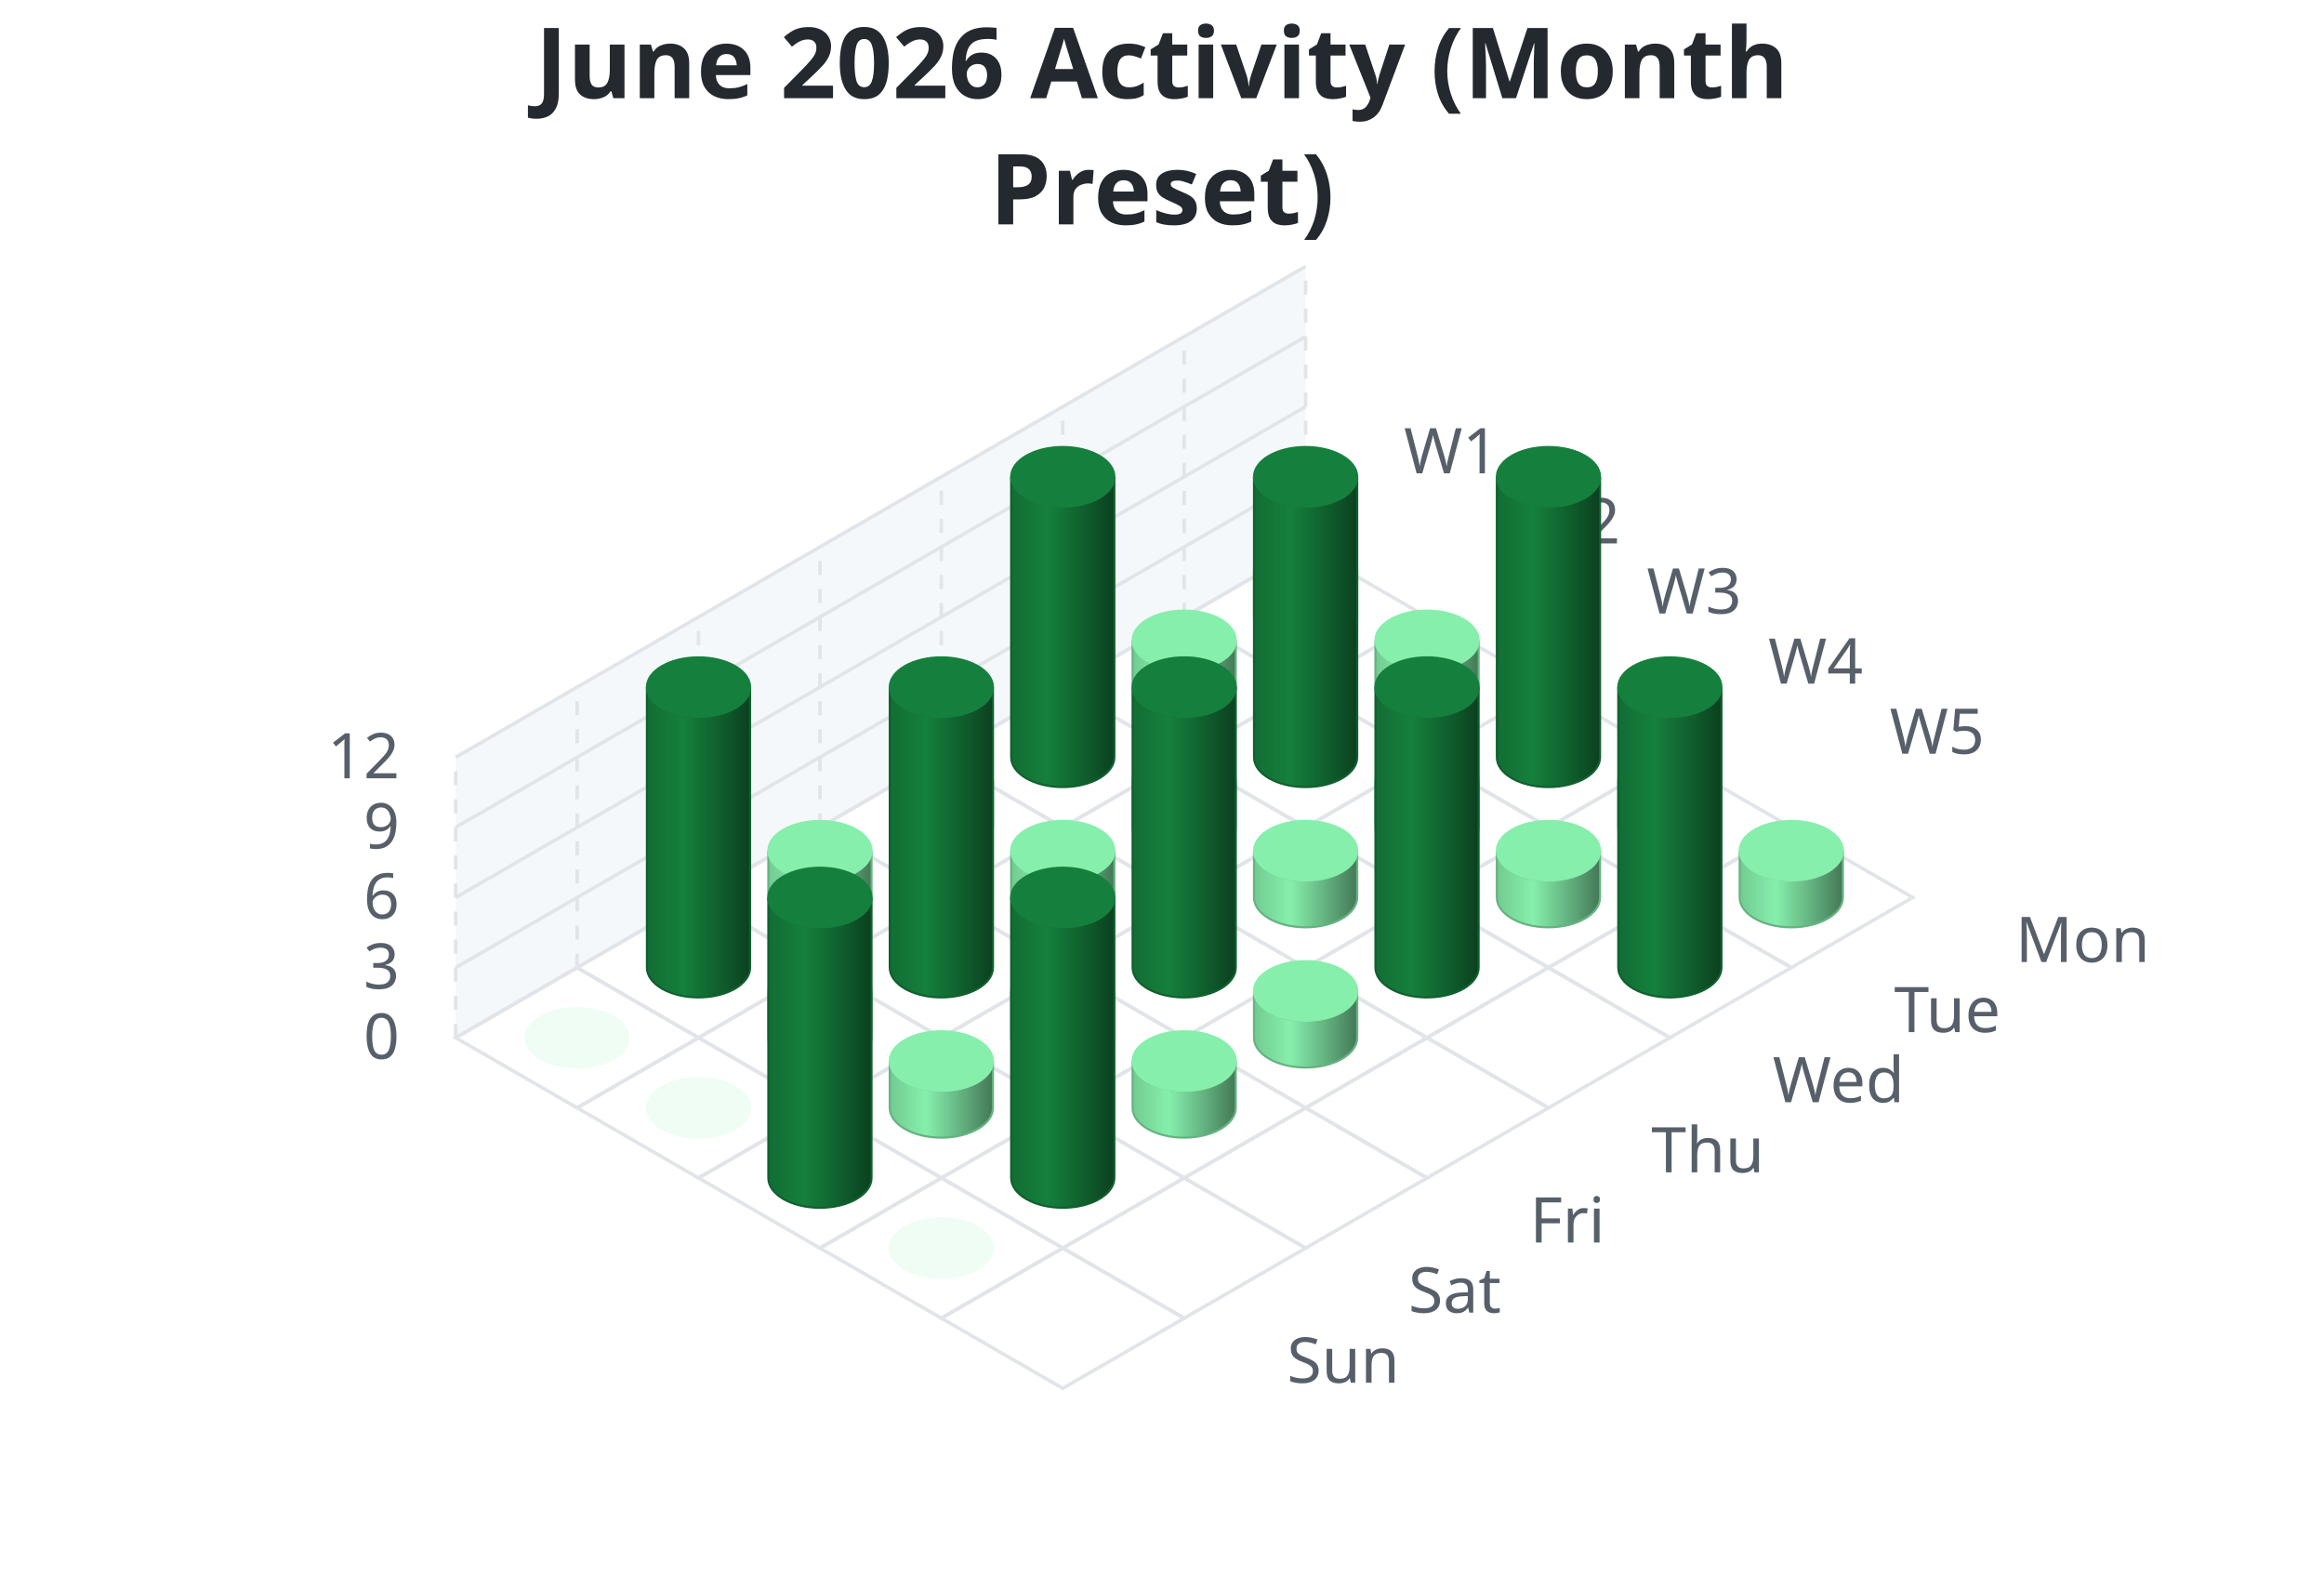
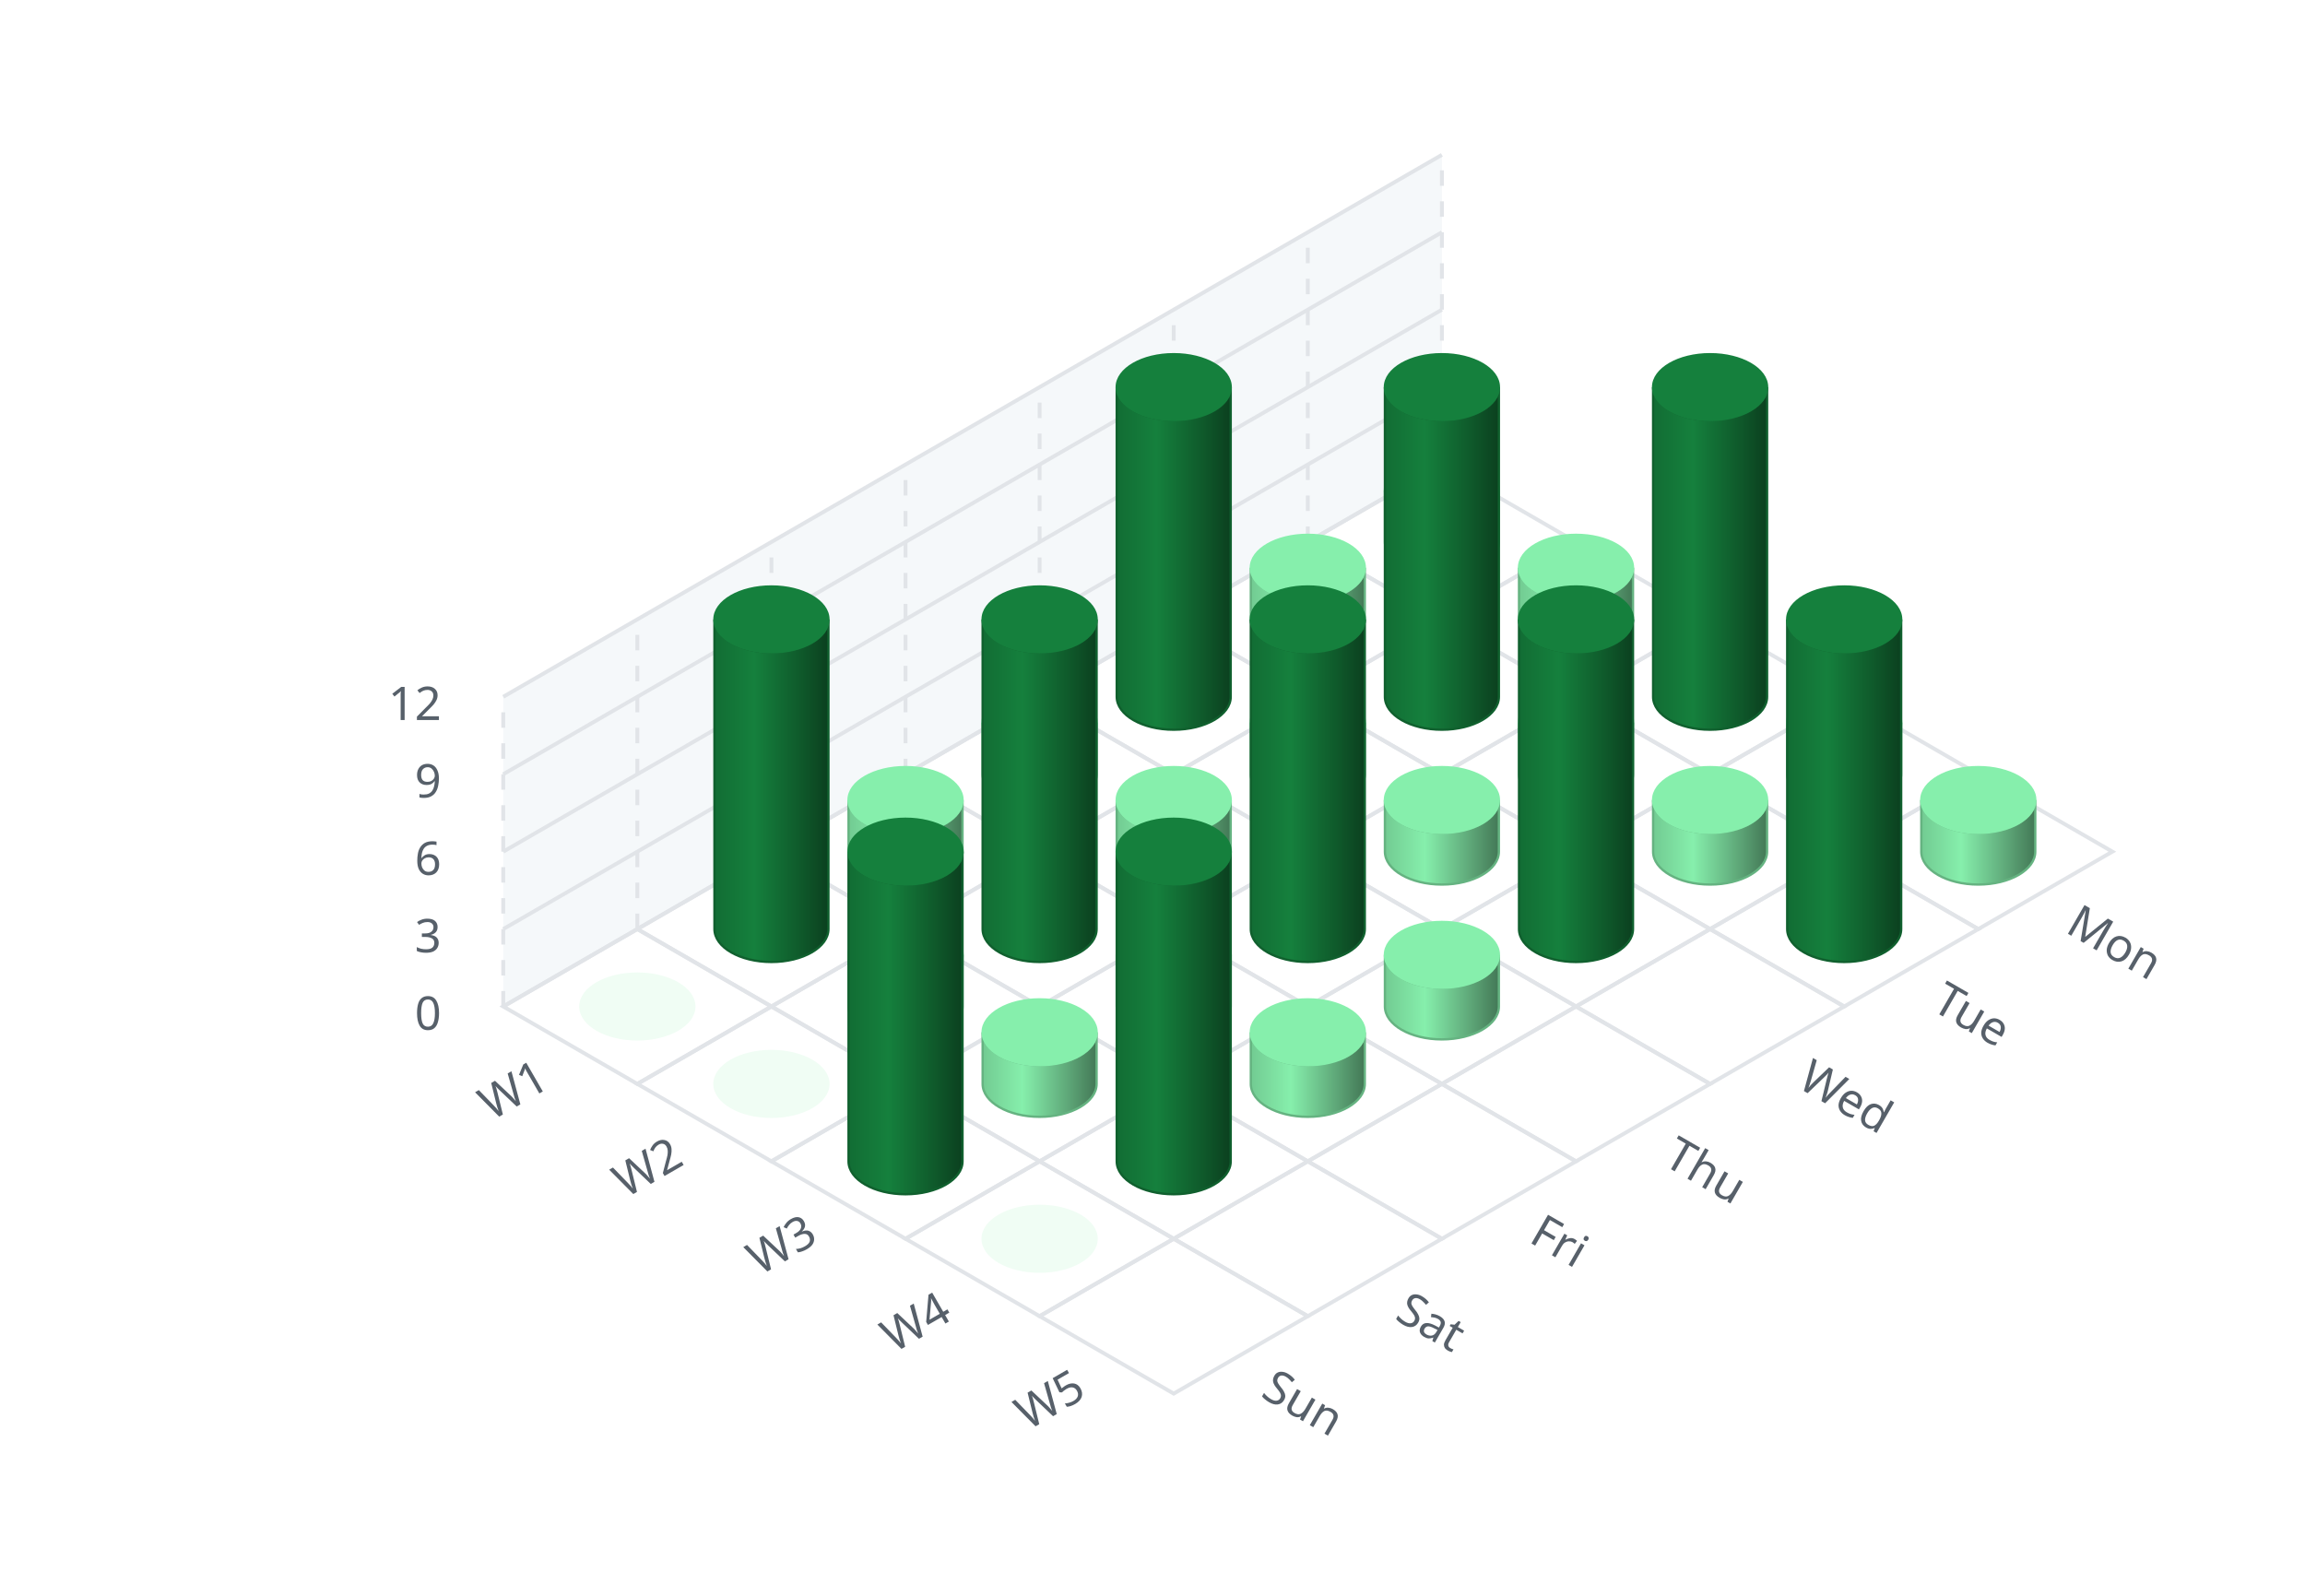
- <svg xmlns="http://www.w3.org/2000/svg" viewBox="-186.24 -78.00 331.51 226.50" width="100%" height="100%">
+ <svg xmlns="http://www.w3.org/2000/svg" viewBox="-186.24 -60.00 297.72 206.05" width="100%" height="100%">
  <style>
        @keyframes iso-grow {
          from {
            transform: scaleY(0);
          }
          to {
            transform: scaleY(1);
          }
        }
        .iso-bar {
          transform-box: fill-box;
          animation: iso-grow 0.6s cubic-bezier(0.16, 1, 0.3, 1) both;
          transition: transform 0.2s cubic-bezier(0.25, 0.46, 0.45, 0.94), filter 0.2s ease;
          cursor: pointer;
        }
        .iso-bar:hover {
          filter: brightness(1.1) drop-shadow(0 4px 6px rgba(0, 0, 0, 0.2));
          transform: translateY(-3px) scaleY(1);
        }
        .iso-face-top, .iso-face-left, .iso-face-right, .iso-bridge-top, .iso-bridge-front {
          transition: fill 0.2s ease;
        }
      </style>
  <defs>
    <linearGradient id="cyl-grad-86efac" x1="0%" y1="0%" x2="100%" y2="0%">
      <stop offset="0%" stop-color="#72cb92" stop-opacity="1" />
      <stop offset="35%" stop-color="#86efac" stop-opacity="1" />
      <stop offset="75%" stop-color="#5ea778" stop-opacity="1" />
      <stop offset="100%" stop-color="#437856" stop-opacity="1" />
    </linearGradient>
    <linearGradient id="cyl-grad-15803d" x1="0%" y1="0%" x2="100%" y2="0%">
      <stop offset="0%" stop-color="#126d34" stop-opacity="1" />
      <stop offset="35%" stop-color="#15803d" stop-opacity="1" />
      <stop offset="75%" stop-color="#0f5a2b" stop-opacity="1" />
      <stop offset="100%" stop-color="#0b401f" stop-opacity="1" />
    </linearGradient>
  </defs>
-   <text x="-20.49" y="-64.00" fill="#24292f" font-size="14" font-weight="bold" font-family="sans-serif" text-anchor="middle">June 2026 Activity (Month</text>
-   <text x="-20.49" y="-46.00" fill="#24292f" font-size="14" font-weight="bold" font-family="sans-serif" text-anchor="middle">Preset)</text>
  <g>
    <polygon points="0.00,-40.00 -121.24,30.00 -121.24,70.00 0.00,0.00" fill="rgba(241, 245, 249, 0.7)" stroke="none" />
    <line x1="0.00" y1="0.00" x2="0.00" y2="-40.00" stroke="#e1e4e8" stroke-width="0.5" stroke-dasharray="2,2" />
    <line x1="-17.32" y1="10.00" x2="-17.32" y2="-30.00" stroke="#e1e4e8" stroke-width="0.5" stroke-dasharray="2,2" />
    <line x1="-34.64" y1="20.00" x2="-34.64" y2="-20.00" stroke="#e1e4e8" stroke-width="0.5" stroke-dasharray="2,2" />
    <line x1="-51.96" y1="30.00" x2="-51.96" y2="-10.00" stroke="#e1e4e8" stroke-width="0.5" stroke-dasharray="2,2" />
    <line x1="-69.28" y1="40.00" x2="-69.28" y2="-0.00" stroke="#e1e4e8" stroke-width="0.5" stroke-dasharray="2,2" />
    <line x1="-86.60" y1="50.00" x2="-86.60" y2="10.00" stroke="#e1e4e8" stroke-width="0.5" stroke-dasharray="2,2" />
    <line x1="-103.92" y1="60.00" x2="-103.92" y2="20.00" stroke="#e1e4e8" stroke-width="0.5" stroke-dasharray="2,2" />
    <line x1="-121.24" y1="70.00" x2="-121.24" y2="30.00" stroke="#e1e4e8" stroke-width="0.5" stroke-dasharray="2,2" />
    <line x1="0.00" y1="0.00" x2="-121.24" y2="70.00" stroke="#e1e4e8" stroke-width="0.5" />
-     <text x="-129.24" y="73.00" fill="#57606a" font-size="9" font-family="sans-serif" text-anchor="end">0</text>
+     <text x="-129.24" y="73.00" fill="#57606a" font-size="6" font-family="sans-serif" text-anchor="end">0</text>
    <line x1="0.00" y1="-10.00" x2="-121.24" y2="60.00" stroke="#e1e4e8" stroke-width="0.5" />
-     <text x="-129.24" y="63.00" fill="#57606a" font-size="9" font-family="sans-serif" text-anchor="end">3</text>
+     <text x="-129.24" y="63.00" fill="#57606a" font-size="6" font-family="sans-serif" text-anchor="end">3</text>
    <line x1="0.00" y1="-20.00" x2="-121.24" y2="50.00" stroke="#e1e4e8" stroke-width="0.5" />
-     <text x="-129.24" y="53.00" fill="#57606a" font-size="9" font-family="sans-serif" text-anchor="end">6</text>
+     <text x="-129.24" y="53.00" fill="#57606a" font-size="6" font-family="sans-serif" text-anchor="end">6</text>
    <line x1="0.00" y1="-30.00" x2="-121.24" y2="40.00" stroke="#e1e4e8" stroke-width="0.5" />
-     <text x="-129.24" y="43.00" fill="#57606a" font-size="9" font-family="sans-serif" text-anchor="end">9</text>
+     <text x="-129.24" y="43.00" fill="#57606a" font-size="6" font-family="sans-serif" text-anchor="end">9</text>
    <line x1="0.00" y1="-40.00" x2="-121.24" y2="30.00" stroke="#e1e4e8" stroke-width="0.5" />
-     <text x="-129.24" y="33.00" fill="#57606a" font-size="9" font-family="sans-serif" text-anchor="end">12</text>
-     <g class="iso-col-labels">
-       <text x="20.78" y="-10.50" fill="#57606a" font-size="9" font-family="sans-serif" text-anchor="middle">W1</text>
-       <text x="38.11" y="-0.50" fill="#57606a" font-size="9" font-family="sans-serif" text-anchor="middle">W2</text>
-       <text x="55.43" y="9.50" fill="#57606a" font-size="9" font-family="sans-serif" text-anchor="middle">W3</text>
-       <text x="72.75" y="19.50" fill="#57606a" font-size="9" font-family="sans-serif" text-anchor="middle">W4</text>
-       <text x="90.07" y="29.50" fill="#57606a" font-size="9" font-family="sans-serif" text-anchor="middle">W5</text>
-     </g>
+     <text x="-129.24" y="33.00" fill="#57606a" font-size="6" font-family="sans-serif" text-anchor="end">12</text>
    <polygon class="iso-grid-cell" points="0.00,0.00 -17.32,10.00 0.00,20.00 17.32,10.00" fill="none" stroke="#e1e4e8" stroke-width="0.5" />
    <g class="iso-bar" data-col="0" data-row="0" data-value="2" style="animation-delay: 0ms; transform-origin: bottom;">
      <path d="M -7.36,3.33 L -7.36,10.00 A 7.36,4.25 0 0,0 7.36,10.00 L 7.36,3.33 A 7.36,4.25 0 0,1 -7.36,3.33 Z" fill="url(#cyl-grad-86efac)" stroke="#65b381" stroke-width="0.3" fill-opacity="1" stroke-opacity="1" />
      <ellipse cx="0.00" cy="3.33" rx="7.36" ry="4.25" fill="#86efac" stroke="#86efac" stroke-width="0.3" fill-opacity="1" stroke-opacity="1" />
    </g>
    <polygon class="iso-grid-cell" points="-17.32,10.00 -34.64,20.00 -17.32,30.00 0.00,20.00" fill="none" stroke="#e1e4e8" stroke-width="0.5" />
    <g class="iso-bar" data-col="0" data-row="1" data-value="2" style="animation-delay: 15ms; transform-origin: bottom;">
      <path d="M -24.68,13.33 L -24.68,20.00 A 7.36,4.25 0 0,0 -9.96,20.00 L -9.96,13.33 A 7.36,4.25 0 0,1 -24.68,13.33 Z" fill="url(#cyl-grad-86efac)" stroke="#65b381" stroke-width="0.3" fill-opacity="1" stroke-opacity="1" />
      <ellipse cx="-17.32" cy="13.33" rx="7.36" ry="4.25" fill="#86efac" stroke="#86efac" stroke-width="0.3" fill-opacity="1" stroke-opacity="1" />
    </g>
    <polygon class="iso-grid-cell" points="-34.64,20.00 -51.96,30.00 -34.64,40.00 -17.32,30.00" fill="none" stroke="#e1e4e8" stroke-width="0.5" />
    <g class="iso-bar" data-col="0" data-row="2" data-value="12" style="animation-delay: 30ms; transform-origin: bottom;">
      <path d="M -42.00,-10.00 L -42.00,30.00 A 7.36,4.25 0 0,0 -27.28,30.00 L -27.28,-10.00 A 7.36,4.25 0 0,1 -42.00,-10.00 Z" fill="url(#cyl-grad-15803d)" stroke="#10602e" stroke-width="0.3" fill-opacity="1" stroke-opacity="1" />
      <ellipse cx="-34.64" cy="-10.00" rx="7.36" ry="4.25" fill="#15803d" stroke="#15803d" stroke-width="0.3" fill-opacity="1" stroke-opacity="1" />
    </g>
    <polygon class="iso-grid-cell" points="-51.96,30.00 -69.28,40.00 -51.96,50.00 -34.64,40.00" fill="none" stroke="#e1e4e8" stroke-width="0.5" />
    <g class="iso-bar" data-col="0" data-row="3" data-value="2" style="animation-delay: 45ms; transform-origin: bottom;">
      <path d="M -59.32,33.33 L -59.32,40.00 A 7.36,4.25 0 0,0 -44.60,40.00 L -44.60,33.33 A 7.36,4.25 0 0,1 -59.32,33.33 Z" fill="url(#cyl-grad-86efac)" stroke="#65b381" stroke-width="0.3" fill-opacity="1" stroke-opacity="1" />
      <ellipse cx="-51.96" cy="33.33" rx="7.36" ry="4.25" fill="#86efac" stroke="#86efac" stroke-width="0.3" fill-opacity="1" stroke-opacity="1" />
    </g>
    <polygon class="iso-grid-cell" points="-69.28,40.00 -86.60,50.00 -69.28,60.00 -51.96,50.00" fill="none" stroke="#e1e4e8" stroke-width="0.5" />
    <g class="iso-bar" data-col="0" data-row="4" data-value="2" style="animation-delay: 60ms; transform-origin: bottom;">
      <path d="M -76.64,43.33 L -76.64,50.00 A 7.36,4.25 0 0,0 -61.92,50.00 L -61.92,43.33 A 7.36,4.25 0 0,1 -76.64,43.33 Z" fill="url(#cyl-grad-86efac)" stroke="#65b381" stroke-width="0.3" fill-opacity="1" stroke-opacity="1" />
      <ellipse cx="-69.28" cy="43.33" rx="7.36" ry="4.25" fill="#86efac" stroke="#86efac" stroke-width="0.3" fill-opacity="1" stroke-opacity="1" />
    </g>
    <polygon class="iso-grid-cell" points="-86.60,50.00 -103.92,60.00 -86.60,70.00 -69.28,60.00" fill="none" stroke="#e1e4e8" stroke-width="0.5" />
    <g class="iso-bar" data-col="0" data-row="5" data-value="12" style="animation-delay: 75ms; transform-origin: bottom;">
      <path d="M -93.96,20.00 L -93.96,60.00 A 7.36,4.25 0 0,0 -79.24,60.00 L -79.24,20.00 A 7.36,4.25 0 0,1 -93.96,20.00 Z" fill="url(#cyl-grad-15803d)" stroke="#10602e" stroke-width="0.3" fill-opacity="1" stroke-opacity="1" />
      <ellipse cx="-86.60" cy="20.00" rx="7.36" ry="4.25" fill="#15803d" stroke="#15803d" stroke-width="0.3" fill-opacity="1" stroke-opacity="1" />
    </g>
    <polygon class="iso-grid-cell" points="-103.92,60.00 -121.24,70.00 -103.92,80.00 -86.60,70.00" fill="none" stroke="#e1e4e8" stroke-width="0.5" />
    <g class="iso-bar" data-col="0" data-row="6" data-value="0" style="animation-delay: 90ms; transform-origin: bottom;">
      <ellipse cx="-103.92" cy="70.00" rx="7.36" ry="4.25" fill="#f0fdf4" stroke="#f0fdf4" stroke-width="0.3" fill-opacity="1" stroke-opacity="1" />
    </g>
    <polygon class="iso-grid-cell" points="17.32,10.00 0.00,20.00 17.32,30.00 34.64,20.00" fill="none" stroke="#e1e4e8" stroke-width="0.5" />
    <g class="iso-bar" data-col="1" data-row="0" data-value="2" style="animation-delay: 15ms; transform-origin: bottom;">
      <path d="M 9.96,13.33 L 9.96,20.00 A 7.36,4.25 0 0,0 24.68,20.00 L 24.68,13.33 A 7.36,4.25 0 0,1 9.96,13.33 Z" fill="url(#cyl-grad-86efac)" stroke="#65b381" stroke-width="0.3" fill-opacity="1" stroke-opacity="1" />
      <ellipse cx="17.32" cy="13.33" rx="7.36" ry="4.25" fill="#86efac" stroke="#86efac" stroke-width="0.3" fill-opacity="1" stroke-opacity="1" />
    </g>
    <polygon class="iso-grid-cell" points="0.00,20.00 -17.32,30.00 0.00,40.00 17.32,30.00" fill="none" stroke="#e1e4e8" stroke-width="0.5" />
    <g class="iso-bar" data-col="1" data-row="1" data-value="12" style="animation-delay: 30ms; transform-origin: bottom;">
      <path d="M -7.36,-10.00 L -7.36,30.00 A 7.36,4.25 0 0,0 7.36,30.00 L 7.36,-10.00 A 7.36,4.25 0 0,1 -7.36,-10.00 Z" fill="url(#cyl-grad-15803d)" stroke="#10602e" stroke-width="0.3" fill-opacity="1" stroke-opacity="1" />
      <ellipse cx="0.00" cy="-10.00" rx="7.36" ry="4.25" fill="#15803d" stroke="#15803d" stroke-width="0.3" fill-opacity="1" stroke-opacity="1" />
    </g>
    <polygon class="iso-grid-cell" points="-17.32,30.00 -34.64,40.00 -17.32,50.00 0.00,40.00" fill="none" stroke="#e1e4e8" stroke-width="0.5" />
    <g class="iso-bar" data-col="1" data-row="2" data-value="2" style="animation-delay: 45ms; transform-origin: bottom;">
      <path d="M -24.68,33.33 L -24.68,40.00 A 7.36,4.25 0 0,0 -9.96,40.00 L -9.96,33.33 A 7.36,4.25 0 0,1 -24.68,33.33 Z" fill="url(#cyl-grad-86efac)" stroke="#65b381" stroke-width="0.3" fill-opacity="1" stroke-opacity="1" />
      <ellipse cx="-17.32" cy="33.33" rx="7.36" ry="4.25" fill="#86efac" stroke="#86efac" stroke-width="0.3" fill-opacity="1" stroke-opacity="1" />
    </g>
    <polygon class="iso-grid-cell" points="-34.64,40.00 -51.96,50.00 -34.64,60.00 -17.32,50.00" fill="none" stroke="#e1e4e8" stroke-width="0.5" />
    <g class="iso-bar" data-col="1" data-row="3" data-value="2" style="animation-delay: 60ms; transform-origin: bottom;">
      <path d="M -42.00,43.33 L -42.00,50.00 A 7.36,4.25 0 0,0 -27.28,50.00 L -27.28,43.33 A 7.36,4.25 0 0,1 -42.00,43.33 Z" fill="url(#cyl-grad-86efac)" stroke="#65b381" stroke-width="0.3" fill-opacity="1" stroke-opacity="1" />
      <ellipse cx="-34.64" cy="43.33" rx="7.36" ry="4.25" fill="#86efac" stroke="#86efac" stroke-width="0.3" fill-opacity="1" stroke-opacity="1" />
    </g>
    <polygon class="iso-grid-cell" points="-51.96,50.00 -69.28,60.00 -51.96,70.00 -34.64,60.00" fill="none" stroke="#e1e4e8" stroke-width="0.5" />
    <g class="iso-bar" data-col="1" data-row="4" data-value="12" style="animation-delay: 75ms; transform-origin: bottom;">
      <path d="M -59.32,20.00 L -59.32,60.00 A 7.36,4.25 0 0,0 -44.60,60.00 L -44.60,20.00 A 7.36,4.25 0 0,1 -59.32,20.00 Z" fill="url(#cyl-grad-15803d)" stroke="#10602e" stroke-width="0.3" fill-opacity="1" stroke-opacity="1" />
      <ellipse cx="-51.96" cy="20.00" rx="7.36" ry="4.25" fill="#15803d" stroke="#15803d" stroke-width="0.3" fill-opacity="1" stroke-opacity="1" />
    </g>
    <polygon class="iso-grid-cell" points="-69.28,60.00 -86.60,70.00 -69.28,80.00 -51.96,70.00" fill="none" stroke="#e1e4e8" stroke-width="0.5" />
    <g class="iso-bar" data-col="1" data-row="5" data-value="2" style="animation-delay: 90ms; transform-origin: bottom;">
      <path d="M -76.64,63.33 L -76.64,70.00 A 7.36,4.25 0 0,0 -61.92,70.00 L -61.92,63.33 A 7.36,4.25 0 0,1 -76.64,63.33 Z" fill="url(#cyl-grad-86efac)" stroke="#65b381" stroke-width="0.3" fill-opacity="1" stroke-opacity="1" />
      <ellipse cx="-69.28" cy="63.33" rx="7.36" ry="4.25" fill="#86efac" stroke="#86efac" stroke-width="0.3" fill-opacity="1" stroke-opacity="1" />
    </g>
    <polygon class="iso-grid-cell" points="-86.60,70.00 -103.92,80.00 -86.60,90.00 -69.28,80.00" fill="none" stroke="#e1e4e8" stroke-width="0.5" />
    <g class="iso-bar" data-col="1" data-row="6" data-value="0" style="animation-delay: 105ms; transform-origin: bottom;">
      <ellipse cx="-86.60" cy="80.00" rx="7.36" ry="4.25" fill="#f0fdf4" stroke="#f0fdf4" stroke-width="0.3" fill-opacity="1" stroke-opacity="1" />
    </g>
    <polygon class="iso-grid-cell" points="34.64,20.00 17.32,30.00 34.64,40.00 51.96,30.00" fill="none" stroke="#e1e4e8" stroke-width="0.5" />
    <g class="iso-bar" data-col="2" data-row="0" data-value="12" style="animation-delay: 30ms; transform-origin: bottom;">
      <path d="M 27.28,-10.00 L 27.28,30.00 A 7.36,4.25 0 0,0 42.00,30.00 L 42.00,-10.00 A 7.36,4.25 0 0,1 27.28,-10.00 Z" fill="url(#cyl-grad-15803d)" stroke="#10602e" stroke-width="0.3" fill-opacity="1" stroke-opacity="1" />
      <ellipse cx="34.64" cy="-10.00" rx="7.36" ry="4.25" fill="#15803d" stroke="#15803d" stroke-width="0.3" fill-opacity="1" stroke-opacity="1" />
    </g>
    <polygon class="iso-grid-cell" points="17.32,30.00 0.00,40.00 17.32,50.00 34.64,40.00" fill="none" stroke="#e1e4e8" stroke-width="0.5" />
    <g class="iso-bar" data-col="2" data-row="1" data-value="2" style="animation-delay: 45ms; transform-origin: bottom;">
      <path d="M 9.96,33.33 L 9.96,40.00 A 7.36,4.25 0 0,0 24.68,40.00 L 24.68,33.33 A 7.36,4.25 0 0,1 9.96,33.33 Z" fill="url(#cyl-grad-86efac)" stroke="#65b381" stroke-width="0.3" fill-opacity="1" stroke-opacity="1" />
      <ellipse cx="17.32" cy="33.33" rx="7.36" ry="4.25" fill="#86efac" stroke="#86efac" stroke-width="0.3" fill-opacity="1" stroke-opacity="1" />
    </g>
    <polygon class="iso-grid-cell" points="0.00,40.00 -17.32,50.00 0.00,60.00 17.32,50.00" fill="none" stroke="#e1e4e8" stroke-width="0.5" />
    <g class="iso-bar" data-col="2" data-row="2" data-value="2" style="animation-delay: 60ms; transform-origin: bottom;">
      <path d="M -7.36,43.33 L -7.36,50.00 A 7.36,4.25 0 0,0 7.36,50.00 L 7.36,43.33 A 7.36,4.25 0 0,1 -7.36,43.33 Z" fill="url(#cyl-grad-86efac)" stroke="#65b381" stroke-width="0.3" fill-opacity="1" stroke-opacity="1" />
      <ellipse cx="0.00" cy="43.33" rx="7.36" ry="4.25" fill="#86efac" stroke="#86efac" stroke-width="0.3" fill-opacity="1" stroke-opacity="1" />
    </g>
    <polygon class="iso-grid-cell" points="-17.32,50.00 -34.64,60.00 -17.32,70.00 0.00,60.00" fill="none" stroke="#e1e4e8" stroke-width="0.5" />
    <g class="iso-bar" data-col="2" data-row="3" data-value="12" style="animation-delay: 75ms; transform-origin: bottom;">
      <path d="M -24.68,20.00 L -24.68,60.00 A 7.36,4.25 0 0,0 -9.96,60.00 L -9.96,20.00 A 7.36,4.25 0 0,1 -24.68,20.00 Z" fill="url(#cyl-grad-15803d)" stroke="#10602e" stroke-width="0.3" fill-opacity="1" stroke-opacity="1" />
      <ellipse cx="-17.32" cy="20.00" rx="7.36" ry="4.25" fill="#15803d" stroke="#15803d" stroke-width="0.3" fill-opacity="1" stroke-opacity="1" />
    </g>
    <polygon class="iso-grid-cell" points="-34.64,60.00 -51.96,70.00 -34.64,80.00 -17.32,70.00" fill="none" stroke="#e1e4e8" stroke-width="0.5" />
    <g class="iso-bar" data-col="2" data-row="4" data-value="2" style="animation-delay: 90ms; transform-origin: bottom;">
      <path d="M -42.00,63.33 L -42.00,70.00 A 7.36,4.25 0 0,0 -27.28,70.00 L -27.28,63.33 A 7.36,4.25 0 0,1 -42.00,63.33 Z" fill="url(#cyl-grad-86efac)" stroke="#65b381" stroke-width="0.3" fill-opacity="1" stroke-opacity="1" />
      <ellipse cx="-34.64" cy="63.33" rx="7.36" ry="4.25" fill="#86efac" stroke="#86efac" stroke-width="0.3" fill-opacity="1" stroke-opacity="1" />
    </g>
    <polygon class="iso-grid-cell" points="-51.96,70.00 -69.28,80.00 -51.96,90.00 -34.64,80.00" fill="none" stroke="#e1e4e8" stroke-width="0.5" />
    <g class="iso-bar" data-col="2" data-row="5" data-value="2" style="animation-delay: 105ms; transform-origin: bottom;">
      <path d="M -59.32,73.33 L -59.32,80.00 A 7.36,4.25 0 0,0 -44.60,80.00 L -44.60,73.33 A 7.36,4.25 0 0,1 -59.32,73.33 Z" fill="url(#cyl-grad-86efac)" stroke="#65b381" stroke-width="0.3" fill-opacity="1" stroke-opacity="1" />
      <ellipse cx="-51.96" cy="73.33" rx="7.36" ry="4.25" fill="#86efac" stroke="#86efac" stroke-width="0.3" fill-opacity="1" stroke-opacity="1" />
    </g>
    <polygon class="iso-grid-cell" points="-69.28,80.00 -86.60,90.00 -69.28,100.00 -51.96,90.00" fill="none" stroke="#e1e4e8" stroke-width="0.5" />
    <g class="iso-bar" data-col="2" data-row="6" data-value="12" style="animation-delay: 120ms; transform-origin: bottom;">
      <path d="M -76.64,50.00 L -76.64,90.00 A 7.36,4.25 0 0,0 -61.92,90.00 L -61.92,50.00 A 7.36,4.25 0 0,1 -76.64,50.00 Z" fill="url(#cyl-grad-15803d)" stroke="#10602e" stroke-width="0.3" fill-opacity="1" stroke-opacity="1" />
      <ellipse cx="-69.28" cy="50.00" rx="7.36" ry="4.25" fill="#15803d" stroke="#15803d" stroke-width="0.3" fill-opacity="1" stroke-opacity="1" />
    </g>
    <polygon class="iso-grid-cell" points="51.96,30.00 34.64,40.00 51.96,50.00 69.28,40.00" fill="none" stroke="#e1e4e8" stroke-width="0.5" />
    <g class="iso-bar" data-col="3" data-row="0" data-value="2" style="animation-delay: 45ms; transform-origin: bottom;">
      <path d="M 44.60,33.33 L 44.60,40.00 A 7.36,4.25 0 0,0 59.32,40.00 L 59.32,33.33 A 7.36,4.25 0 0,1 44.60,33.33 Z" fill="url(#cyl-grad-86efac)" stroke="#65b381" stroke-width="0.3" fill-opacity="1" stroke-opacity="1" />
      <ellipse cx="51.96" cy="33.33" rx="7.36" ry="4.25" fill="#86efac" stroke="#86efac" stroke-width="0.3" fill-opacity="1" stroke-opacity="1" />
    </g>
    <polygon class="iso-grid-cell" points="34.64,40.00 17.32,50.00 34.64,60.00 51.96,50.00" fill="none" stroke="#e1e4e8" stroke-width="0.5" />
    <g class="iso-bar" data-col="3" data-row="1" data-value="2" style="animation-delay: 60ms; transform-origin: bottom;">
      <path d="M 27.28,43.33 L 27.28,50.00 A 7.36,4.25 0 0,0 42.00,50.00 L 42.00,43.33 A 7.36,4.25 0 0,1 27.28,43.33 Z" fill="url(#cyl-grad-86efac)" stroke="#65b381" stroke-width="0.3" fill-opacity="1" stroke-opacity="1" />
      <ellipse cx="34.64" cy="43.33" rx="7.36" ry="4.25" fill="#86efac" stroke="#86efac" stroke-width="0.3" fill-opacity="1" stroke-opacity="1" />
    </g>
    <polygon class="iso-grid-cell" points="17.32,50.00 0.00,60.00 17.32,70.00 34.64,60.00" fill="none" stroke="#e1e4e8" stroke-width="0.5" />
    <g class="iso-bar" data-col="3" data-row="2" data-value="12" style="animation-delay: 75ms; transform-origin: bottom;">
      <path d="M 9.96,20.00 L 9.96,60.00 A 7.36,4.25 0 0,0 24.68,60.00 L 24.68,20.00 A 7.36,4.25 0 0,1 9.96,20.00 Z" fill="url(#cyl-grad-15803d)" stroke="#10602e" stroke-width="0.3" fill-opacity="1" stroke-opacity="1" />
      <ellipse cx="17.32" cy="20.00" rx="7.36" ry="4.25" fill="#15803d" stroke="#15803d" stroke-width="0.3" fill-opacity="1" stroke-opacity="1" />
    </g>
    <polygon class="iso-grid-cell" points="0.00,60.00 -17.32,70.00 0.00,80.00 17.32,70.00" fill="none" stroke="#e1e4e8" stroke-width="0.5" />
    <g class="iso-bar" data-col="3" data-row="3" data-value="2" style="animation-delay: 90ms; transform-origin: bottom;">
      <path d="M -7.36,63.33 L -7.36,70.00 A 7.36,4.25 0 0,0 7.36,70.00 L 7.36,63.33 A 7.36,4.25 0 0,1 -7.36,63.33 Z" fill="url(#cyl-grad-86efac)" stroke="#65b381" stroke-width="0.3" fill-opacity="1" stroke-opacity="1" />
      <ellipse cx="0.00" cy="63.33" rx="7.36" ry="4.25" fill="#86efac" stroke="#86efac" stroke-width="0.3" fill-opacity="1" stroke-opacity="1" />
    </g>
    <polygon class="iso-grid-cell" points="-17.32,70.00 -34.64,80.00 -17.32,90.00 0.00,80.00" fill="none" stroke="#e1e4e8" stroke-width="0.5" />
    <g class="iso-bar" data-col="3" data-row="4" data-value="2" style="animation-delay: 105ms; transform-origin: bottom;">
      <path d="M -24.68,73.33 L -24.68,80.00 A 7.36,4.25 0 0,0 -9.96,80.00 L -9.96,73.33 A 7.36,4.25 0 0,1 -24.68,73.33 Z" fill="url(#cyl-grad-86efac)" stroke="#65b381" stroke-width="0.3" fill-opacity="1" stroke-opacity="1" />
      <ellipse cx="-17.32" cy="73.33" rx="7.36" ry="4.25" fill="#86efac" stroke="#86efac" stroke-width="0.3" fill-opacity="1" stroke-opacity="1" />
    </g>
    <polygon class="iso-grid-cell" points="-34.64,80.00 -51.96,90.00 -34.64,100.00 -17.32,90.00" fill="none" stroke="#e1e4e8" stroke-width="0.5" />
    <g class="iso-bar" data-col="3" data-row="5" data-value="12" style="animation-delay: 120ms; transform-origin: bottom;">
      <path d="M -42.00,50.00 L -42.00,90.00 A 7.36,4.25 0 0,0 -27.28,90.00 L -27.28,50.00 A 7.36,4.25 0 0,1 -42.00,50.00 Z" fill="url(#cyl-grad-15803d)" stroke="#10602e" stroke-width="0.3" fill-opacity="1" stroke-opacity="1" />
      <ellipse cx="-34.64" cy="50.00" rx="7.36" ry="4.25" fill="#15803d" stroke="#15803d" stroke-width="0.3" fill-opacity="1" stroke-opacity="1" />
    </g>
    <polygon class="iso-grid-cell" points="-51.96,90.00 -69.28,100.00 -51.96,110.00 -34.64,100.00" fill="none" stroke="#e1e4e8" stroke-width="0.5" />
    <g class="iso-bar" data-col="3" data-row="6" data-value="0" style="animation-delay: 135ms; transform-origin: bottom;">
      <ellipse cx="-51.96" cy="100.00" rx="7.36" ry="4.25" fill="#f0fdf4" stroke="#f0fdf4" stroke-width="0.3" fill-opacity="1" stroke-opacity="1" />
    </g>
    <polygon class="iso-grid-cell" points="69.28,40.00 51.96,50.00 69.28,60.00 86.60,50.00" fill="none" stroke="#e1e4e8" stroke-width="0.5" />
    <g class="iso-bar" data-col="4" data-row="0" data-value="2" style="animation-delay: 60ms; transform-origin: bottom;">
      <path d="M 61.92,43.33 L 61.92,50.00 A 7.36,4.25 0 0,0 76.64,50.00 L 76.64,43.33 A 7.36,4.25 0 0,1 61.92,43.33 Z" fill="url(#cyl-grad-86efac)" stroke="#65b381" stroke-width="0.3" fill-opacity="1" stroke-opacity="1" />
      <ellipse cx="69.28" cy="43.33" rx="7.36" ry="4.25" fill="#86efac" stroke="#86efac" stroke-width="0.3" fill-opacity="1" stroke-opacity="1" />
    </g>
    <polygon class="iso-grid-cell" points="51.96,50.00 34.64,60.00 51.96,70.00 69.28,60.00" fill="none" stroke="#e1e4e8" stroke-width="0.5" />
    <g class="iso-bar" data-col="4" data-row="1" data-value="12" style="animation-delay: 75ms; transform-origin: bottom;">
      <path d="M 44.60,20.00 L 44.60,60.00 A 7.36,4.25 0 0,0 59.32,60.00 L 59.32,20.00 A 7.36,4.25 0 0,1 44.60,20.00 Z" fill="url(#cyl-grad-15803d)" stroke="#10602e" stroke-width="0.3" fill-opacity="1" stroke-opacity="1" />
      <ellipse cx="51.96" cy="20.00" rx="7.36" ry="4.25" fill="#15803d" stroke="#15803d" stroke-width="0.3" fill-opacity="1" stroke-opacity="1" />
    </g>
    <polygon class="iso-grid-cell" points="34.64,60.00 17.32,70.00 34.64,80.00 51.96,70.00" fill="none" stroke="#e1e4e8" stroke-width="0.5" />
    <polygon class="iso-grid-cell" points="17.32,70.00 0.00,80.00 17.32,90.00 34.64,80.00" fill="none" stroke="#e1e4e8" stroke-width="0.5" />
    <polygon class="iso-grid-cell" points="0.00,80.00 -17.32,90.00 0.00,100.00 17.32,90.00" fill="none" stroke="#e1e4e8" stroke-width="0.5" />
    <polygon class="iso-grid-cell" points="-17.32,90.00 -34.64,100.00 -17.32,110.00 0.00,100.00" fill="none" stroke="#e1e4e8" stroke-width="0.5" />
    <polygon class="iso-grid-cell" points="-34.64,100.00 -51.96,110.00 -34.64,120.00 -17.32,110.00" fill="none" stroke="#e1e4e8" stroke-width="0.5" />
+     <g class="iso-col-labels">
+       <g transform="translate(-116.05 78.50) rotate(-30)">
+         <text x="0" y="2.10" fill="#57606a" font-size="6" font-family="sans-serif" text-anchor="end">W1</text>
+       </g>
+       <g transform="translate(-98.73 88.50) rotate(-30)">
+         <text x="0" y="2.10" fill="#57606a" font-size="6" font-family="sans-serif" text-anchor="end">W2</text>
+       </g>
+       <g transform="translate(-81.41 98.50) rotate(-30)">
+         <text x="0" y="2.10" fill="#57606a" font-size="6" font-family="sans-serif" text-anchor="end">W3</text>
+       </g>
+       <g transform="translate(-64.09 108.50) rotate(-30)">
+         <text x="0" y="2.10" fill="#57606a" font-size="6" font-family="sans-serif" text-anchor="end">W4</text>
+       </g>
+       <g transform="translate(-46.77 118.50) rotate(-30)">
+         <text x="0" y="2.10" fill="#57606a" font-size="6" font-family="sans-serif" text-anchor="end">W5</text>
+       </g>
+     </g>
    <g class="iso-row-labels">
-       <text x="101.26" y="59.20" fill="#57606a" font-size="9" font-family="sans-serif" text-anchor="start">Mon</text>
-       <text x="83.94" y="69.20" fill="#57606a" font-size="9" font-family="sans-serif" text-anchor="start">Tue</text>
-       <text x="66.62" y="79.20" fill="#57606a" font-size="9" font-family="sans-serif" text-anchor="start">Wed</text>
-       <text x="49.30" y="89.20" fill="#57606a" font-size="9" font-family="sans-serif" text-anchor="start">Thu</text>
-       <text x="31.98" y="99.20" fill="#57606a" font-size="9" font-family="sans-serif" text-anchor="start">Fri</text>
-       <text x="14.66" y="109.20" fill="#57606a" font-size="9" font-family="sans-serif" text-anchor="start">Sat</text>
-       <text x="-2.66" y="119.20" fill="#57606a" font-size="9" font-family="sans-serif" text-anchor="start">Sun</text>
+       <g transform="translate(81.41 58.50) rotate(30)">
+         <text x="0" y="2.10" fill="#57606a" font-size="6" font-family="sans-serif" text-anchor="start">Mon</text>
+       </g>
+       <g transform="translate(64.09 68.50) rotate(30)">
+         <text x="0" y="2.10" fill="#57606a" font-size="6" font-family="sans-serif" text-anchor="start">Tue</text>
+       </g>
+       <g transform="translate(46.77 78.50) rotate(30)">
+         <text x="0" y="2.10" fill="#57606a" font-size="6" font-family="sans-serif" text-anchor="start">Wed</text>
+       </g>
+       <g transform="translate(29.44 88.50) rotate(30)">
+         <text x="0" y="2.10" fill="#57606a" font-size="6" font-family="sans-serif" text-anchor="start">Thu</text>
+       </g>
+       <g transform="translate(12.12 98.50) rotate(30)">
+         <text x="0" y="2.10" fill="#57606a" font-size="6" font-family="sans-serif" text-anchor="start">Fri</text>
+       </g>
+       <g transform="translate(-5.20 108.50) rotate(30)">
+         <text x="0" y="2.10" fill="#57606a" font-size="6" font-family="sans-serif" text-anchor="start">Sat</text>
+       </g>
+       <g transform="translate(-22.52 118.50) rotate(30)">
+         <text x="0" y="2.10" fill="#57606a" font-size="6" font-family="sans-serif" text-anchor="start">Sun</text>
+       </g>
    </g>
  </g>
</svg>
